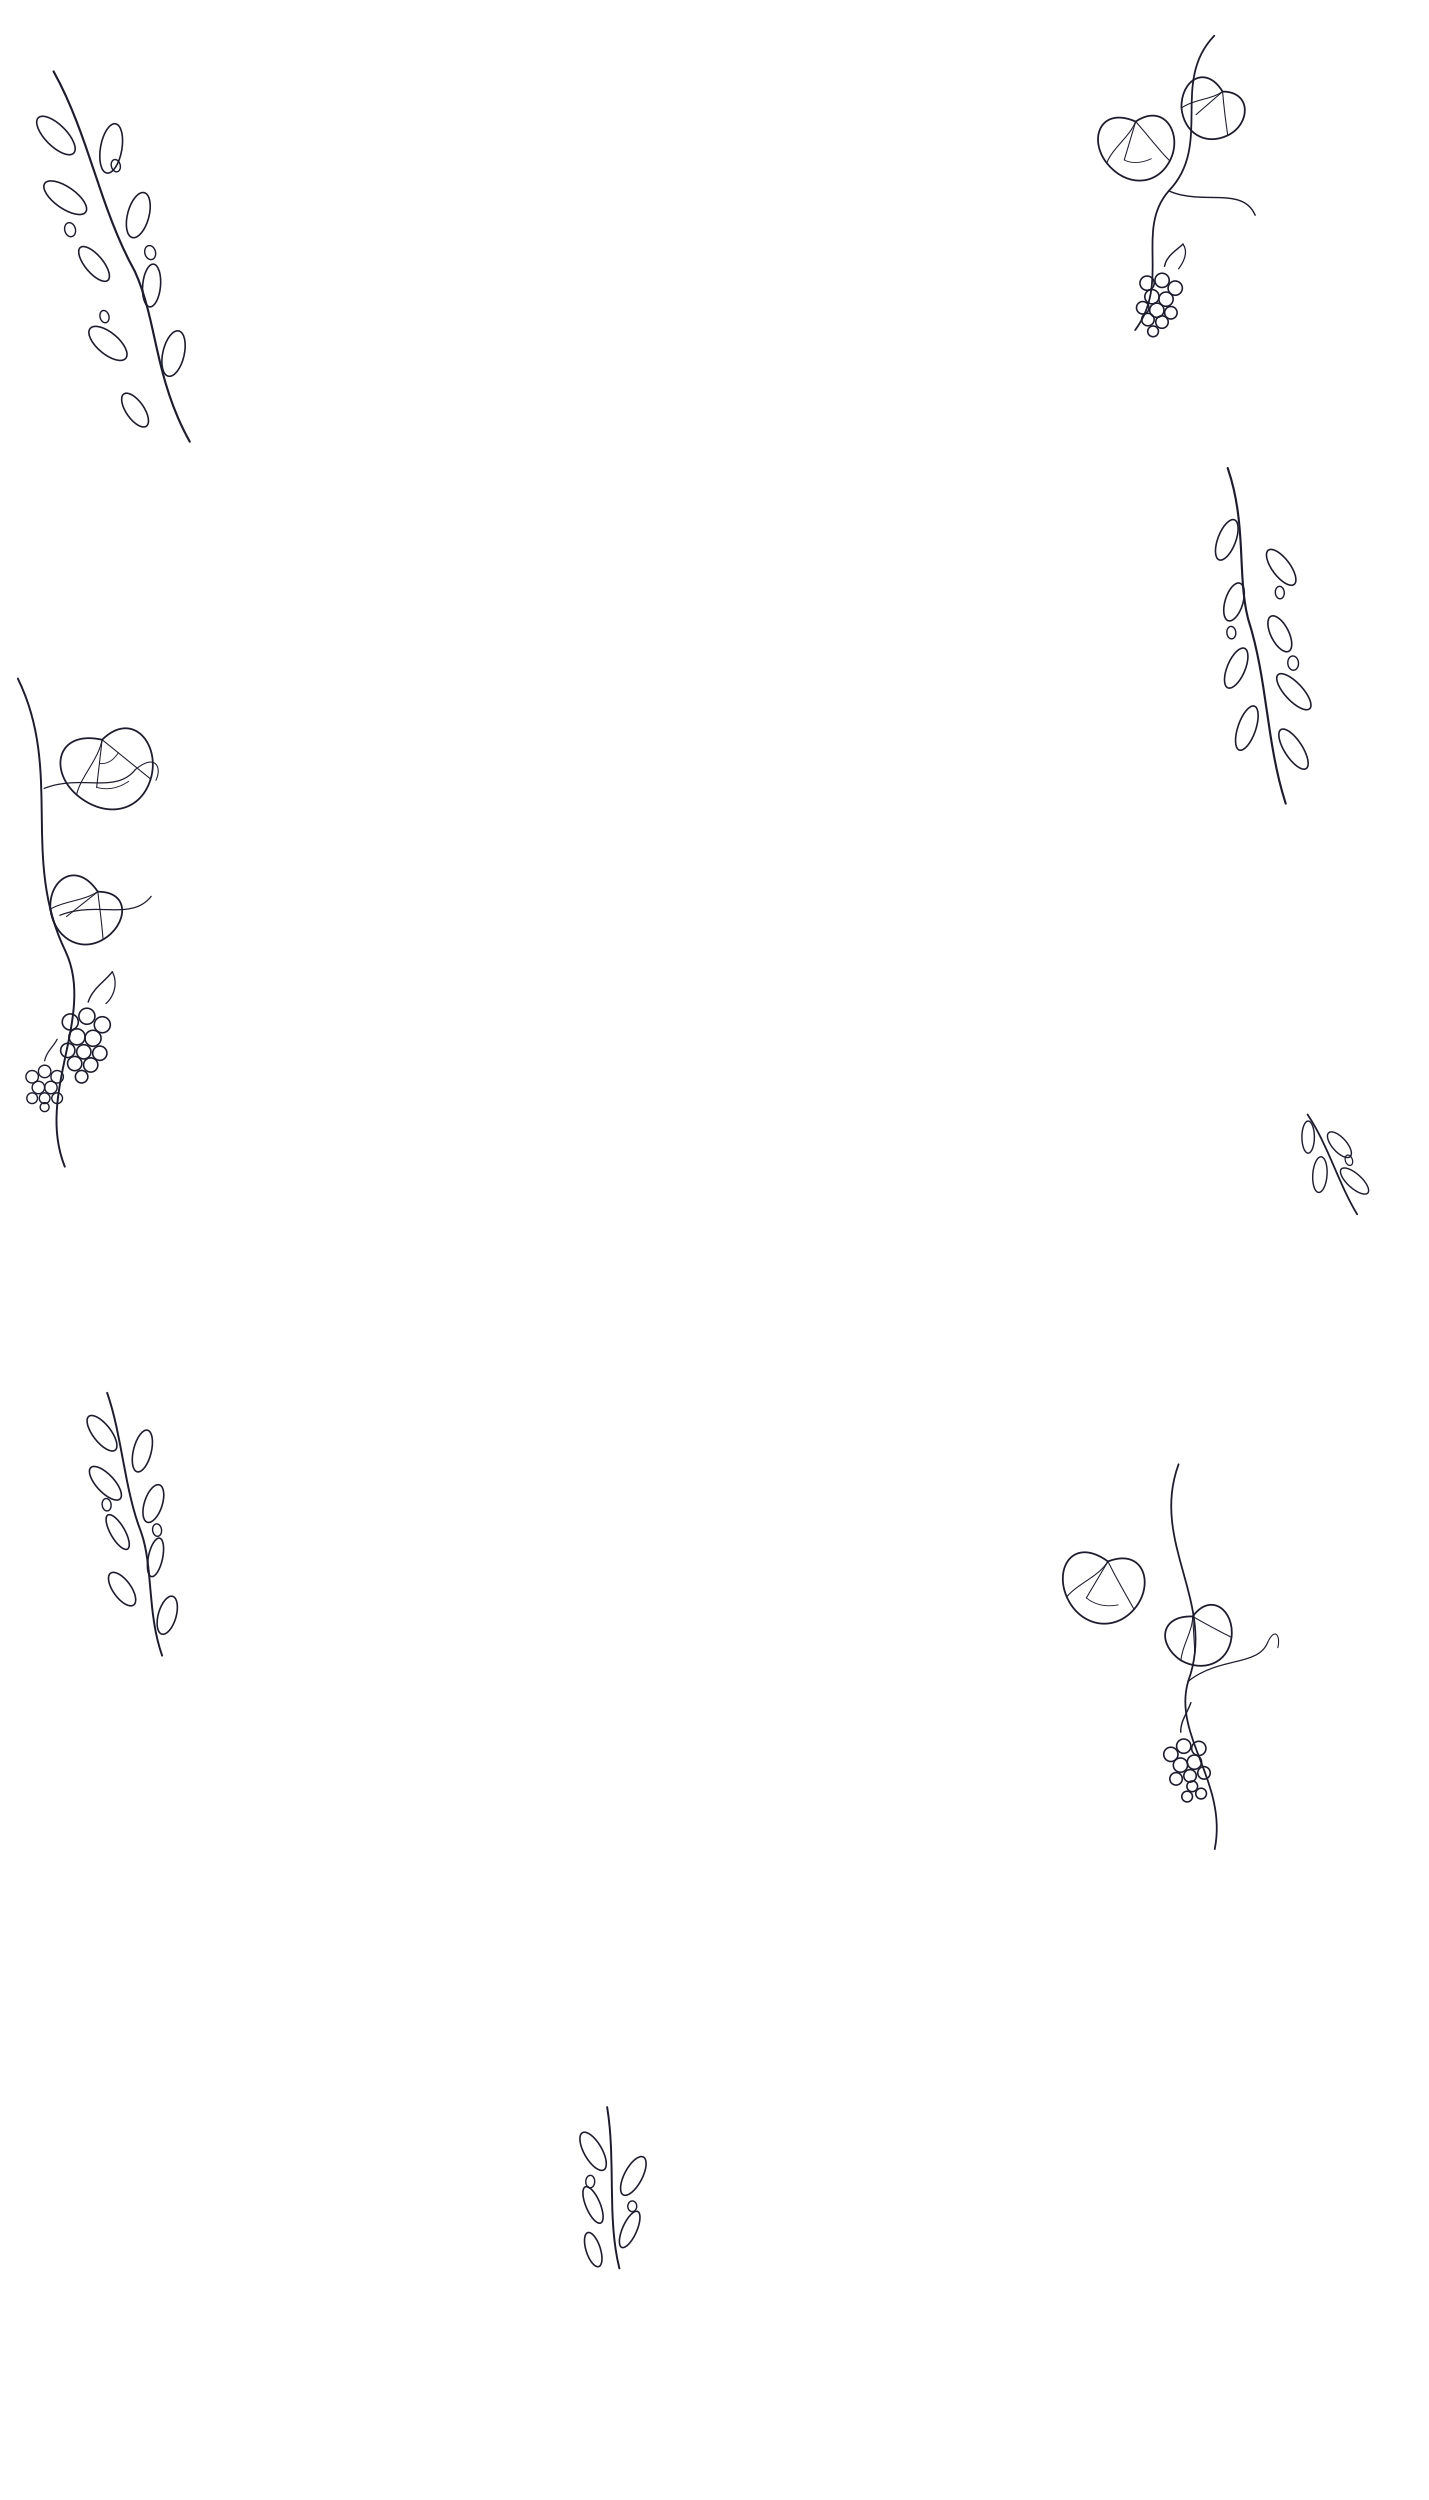
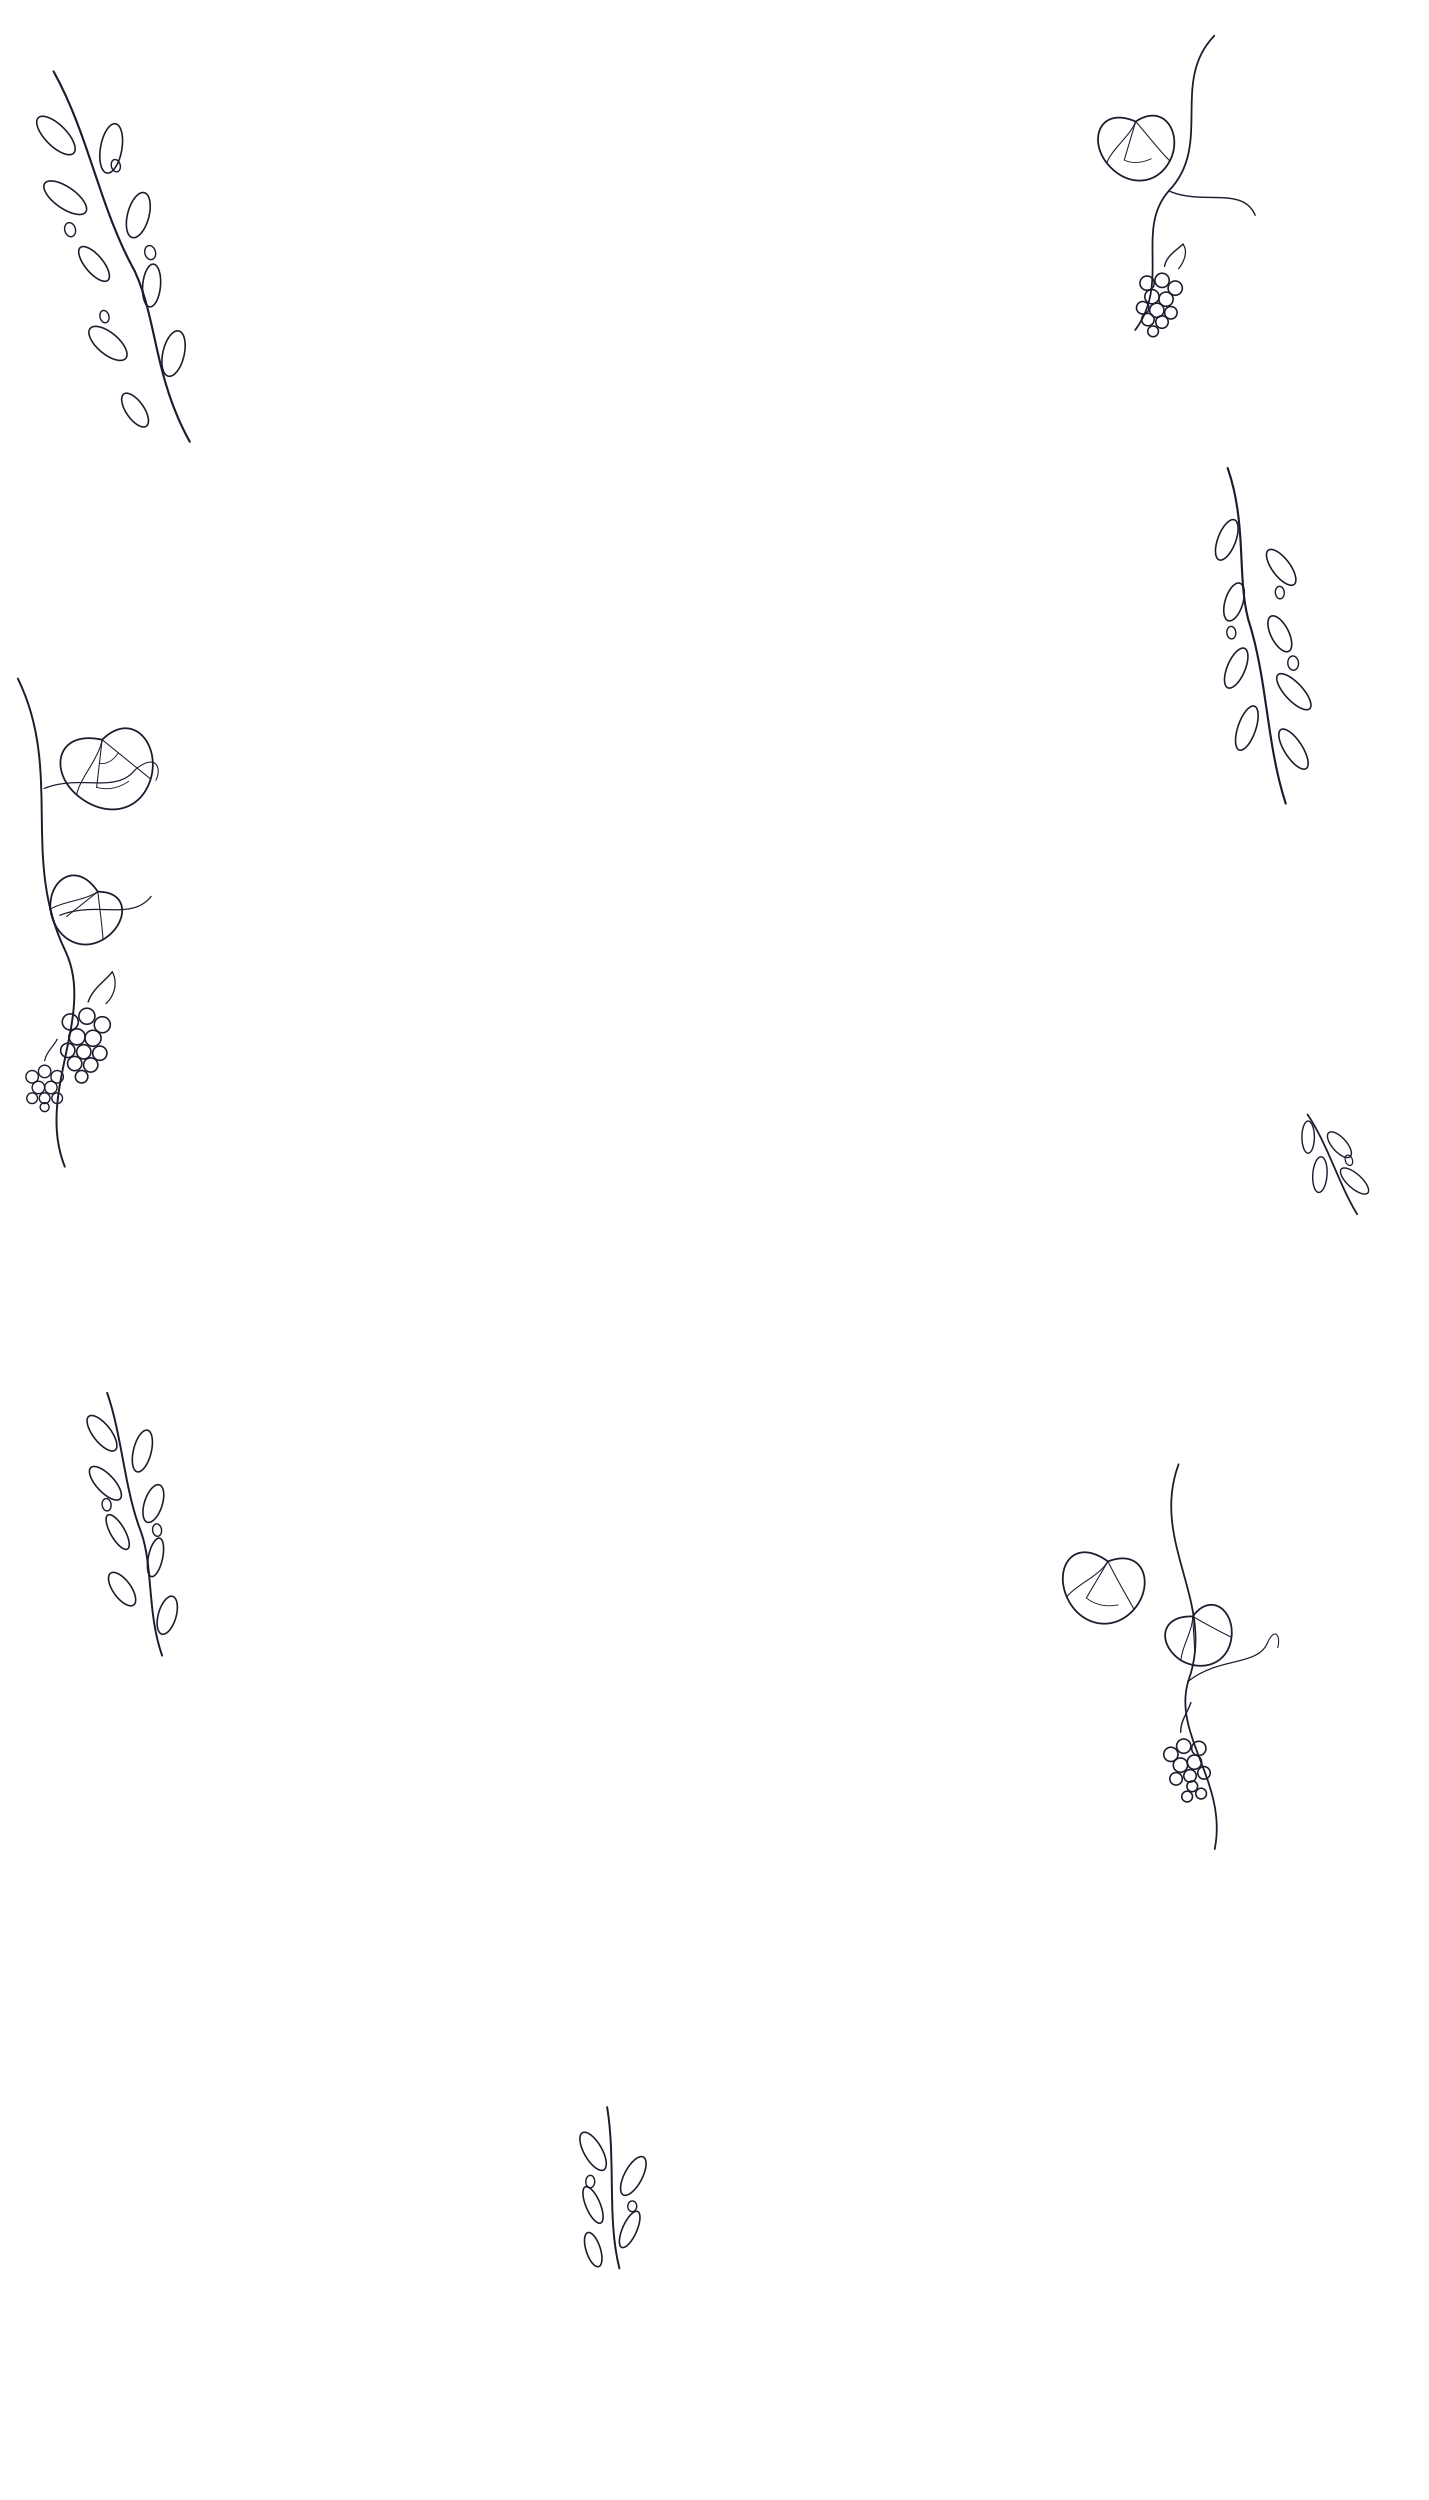
<svg xmlns="http://www.w3.org/2000/svg" viewBox="0 0 800 1400" fill="none" stroke="#1c1c2e" stroke-linecap="round" stroke-linejoin="round">
  <g transform="translate(30, 40) rotate(-15)">
    <path d="M0,0 C10,40 5,80 15,120 C20,150 10,180 20,220" stroke-width="1.2" />
    <ellipse cx="-8" cy="35" rx="6" ry="14" transform="rotate(-30 -8 35)" stroke-width="0.9" />
    <ellipse cx="-12" cy="70" rx="6" ry="14" transform="rotate(-40 -12 70)" stroke-width="0.9" />
    <ellipse cx="-6" cy="110" rx="5" ry="12" transform="rotate(-25 -6 110)" stroke-width="0.9" />
    <ellipse cx="-10" cy="155" rx="6" ry="13" transform="rotate(-35 -10 155)" stroke-width="0.9" />
    <ellipse cx="-5" cy="195" rx="5" ry="11" transform="rotate(-20 -5 195)" stroke-width="0.9" />
    <ellipse cx="20" cy="50" rx="6" ry="14" transform="rotate(25 20 50)" stroke-width="0.9" />
    <ellipse cx="25" cy="90" rx="6" ry="13" transform="rotate(30 25 90)" stroke-width="0.9" />
    <ellipse cx="22" cy="130" rx="5" ry="12" transform="rotate(20 22 130)" stroke-width="0.9" />
    <ellipse cx="24" cy="170" rx="6" ry="13" transform="rotate(28 24 170)" stroke-width="0.9" />
    <ellipse cx="-14" cy="88" rx="3" ry="4" stroke-width="0.8" />
    <ellipse cx="26" cy="112" rx="3" ry="4" stroke-width="0.8" />
    <ellipse cx="-8" cy="140" rx="2.5" ry="3.5" stroke-width="0.8" />
    <ellipse cx="20" cy="60" rx="2.5" ry="3.5" stroke-width="0.8" />
  </g>
  <g transform="translate(680, 20) rotate(10)">
    <path d="M0,0 C-20,30 10,60 -10,90 C-25,115 0,140 -15,170" stroke-width="1.0" />
    <path d="M-10,90 C10,95 30,80 40,95" stroke-width="0.8" />
    <g transform="translate(-35, 55) rotate(-20)">
      <path d="M0,0 C-18,-12 -28,5 -20,20 C-12,35 5,38 15,25 C25,12 18,-8 0,0Z" stroke-width="1.0" />
      <path d="M0,0 L-10,20" stroke-width="0.6" />
      <path d="M0,0 C-5,8 -15,12 -20,20" stroke-width="0.6" />
      <path d="M0,0 C5,8 10,18 15,25" stroke-width="0.6" />
      <path d="M-10,20 C-8,22 -2,24 5,22" stroke-width="0.5" />
-     </g>
-     <g transform="translate(10, 30) rotate(15)">
-       <path d="M0,0 C-15,-10 -24,4 -17,18 C-10,30 4,32 13,21 C22,10 15,-7 0,0Z" stroke-width="1.0" />
-       <path d="M0,0 L-8,18" stroke-width="0.6" />
-       <path d="M0,0 C-4,7 -12,10 -17,18" stroke-width="0.6" />
-       <path d="M0,0 C4,7 9,15 13,21" stroke-width="0.6" />
    </g>
    <g transform="translate(-5, 140)">
      <circle cx="0" cy="0" r="4" stroke-width="0.9" />
      <circle cx="8" cy="3" r="4" stroke-width="0.9" />
      <circle cx="-8" cy="3" r="4" stroke-width="0.9" />
      <circle cx="4" cy="10" r="4" stroke-width="0.9" />
      <circle cx="-4" cy="10" r="4" stroke-width="0.9" />
      <circle cx="0" cy="17" r="4" stroke-width="0.9" />
      <circle cx="8" cy="17" r="3.5" stroke-width="0.9" />
      <circle cx="-8" cy="17" r="3.5" stroke-width="0.9" />
      <circle cx="4" cy="23" r="3.5" stroke-width="0.9" />
      <circle cx="-4" cy="23" r="3.5" stroke-width="0.9" />
      <circle cx="0" cy="29" r="3" stroke-width="0.9" />
      <path d="M0,-8 C0,-14 5,-18 8,-22" stroke-width="0.8" />
      <path d="M8,-22 C12,-18 10,-12 8,-8" stroke-width="0.7" />
    </g>
  </g>
  <g transform="translate(10, 380) rotate(5)">
    <path d="M0,0 C30,50 10,100 40,150 C60,185 30,230 50,270" stroke-width="1.1" />
    <path d="M20,60 C40,50 60,60 70,45" stroke-width="0.7" />
    <path d="M70,45 C80,35 85,42 82,50" stroke-width="0.6" />
    <path d="M35,130 C55,120 75,130 85,115" stroke-width="0.7" />
    <g transform="translate(50, 30) rotate(-25)">
      <path d="M0,0 C-22,-14 -34,6 -24,24 C-14,42 6,46 18,30 C30,14 22,-10 0,0Z" stroke-width="1.0" />
      <path d="M0,0 L-12,24" stroke-width="0.6" />
      <path d="M0,0 C-6,10 -18,15 -24,24" stroke-width="0.6" />
      <path d="M0,0 C6,10 12,20 18,30" stroke-width="0.6" />
      <path d="M-12,24 C-8,27 -2,29 6,27" stroke-width="0.5" />
      <path d="M-6,12 C-2,14 2,13 6,10" stroke-width="0.5" />
    </g>
    <g transform="translate(55, 115) rotate(20)">
      <path d="M0,0 C-18,-11 -28,5 -20,20 C-12,33 5,36 14,23 C23,10 17,-8 0,0Z" stroke-width="1.0" />
      <path d="M0,0 L-10,20" stroke-width="0.6" />
      <path d="M0,0 C-5,8 -14,12 -20,20" stroke-width="0.6" />
      <path d="M0,0 C5,8 10,16 14,23" stroke-width="0.6" />
    </g>
    <g transform="translate(55, 185)">
      <circle cx="0" cy="0" r="4.5" stroke-width="0.9" />
      <circle cx="9" cy="4" r="4.5" stroke-width="0.9" />
      <circle cx="-9" cy="4" r="4.5" stroke-width="0.9" />
      <circle cx="4.5" cy="12" r="4.5" stroke-width="0.9" />
      <circle cx="-4.5" cy="12" r="4.5" stroke-width="0.9" />
      <circle cx="9" cy="20" r="4" stroke-width="0.9" />
      <circle cx="-9" cy="20" r="4" stroke-width="0.9" />
      <circle cx="0" cy="20" r="4" stroke-width="0.9" />
      <circle cx="4.5" cy="27" r="4" stroke-width="0.9" />
      <circle cx="-4.5" cy="27" r="4" stroke-width="0.9" />
      <circle cx="0" cy="34" r="3.5" stroke-width="0.9" />
      <path d="M0,-8 C2,-16 8,-20 12,-26" stroke-width="0.8" />
      <path d="M12,-26 C16,-20 14,-12 10,-8" stroke-width="0.7" />
    </g>
  </g>
  <g transform="translate(720, 450) rotate(175)">
    <path d="M0,0 C8,35 4,70 12,105 C16,130 8,158 16,190" stroke-width="1.2" />
    <ellipse cx="-7" cy="30" rx="5" ry="13" transform="rotate(-28 -7 30)" stroke-width="0.9" />
    <ellipse cx="-10" cy="62" rx="5" ry="13" transform="rotate(-38 -10 62)" stroke-width="0.9" />
    <ellipse cx="-5" cy="95" rx="5" ry="11" transform="rotate(-22 -5 95)" stroke-width="0.9" />
    <ellipse cx="-9" cy="132" rx="5" ry="12" transform="rotate(-32 -9 132)" stroke-width="0.9" />
    <ellipse cx="18" cy="44" rx="5" ry="13" transform="rotate(24 18 44)" stroke-width="0.9" />
    <ellipse cx="21" cy="78" rx="5" ry="12" transform="rotate(28 21 78)" stroke-width="0.9" />
    <ellipse cx="19" cy="115" rx="5" ry="11" transform="rotate(22 19 115)" stroke-width="0.9" />
    <ellipse cx="20" cy="150" rx="5" ry="12" transform="rotate(26 20 150)" stroke-width="0.9" />
    <ellipse cx="-11" cy="78" rx="3" ry="4" stroke-width="0.8" />
    <ellipse cx="22" cy="98" rx="2.5" ry="3.5" stroke-width="0.8" />
    <ellipse cx="-7" cy="118" rx="2.5" ry="3.5" stroke-width="0.8" />
  </g>
  <g transform="translate(60, 780) rotate(-8)">
    <path d="M0,0 C5,25 2,55 8,80 C12,100 5,125 10,150" stroke-width="1.1" />
    <ellipse cx="-6" cy="22" rx="5" ry="12" transform="rotate(-30 -6 22)" stroke-width="0.9" />
    <ellipse cx="-8" cy="50" rx="5" ry="12" transform="rotate(-35 -8 50)" stroke-width="0.9" />
    <ellipse cx="-5" cy="78" rx="4" ry="11" transform="rotate(-22 -5 78)" stroke-width="0.9" />
    <ellipse cx="-7" cy="110" rx="5" ry="11" transform="rotate(-28 -7 110)" stroke-width="0.9" />
    <ellipse cx="15" cy="35" rx="5" ry="12" transform="rotate(22 15 35)" stroke-width="0.9" />
    <ellipse cx="17" cy="65" rx="5" ry="11" transform="rotate(26 17 65)" stroke-width="0.9" />
    <ellipse cx="14" cy="95" rx="4" ry="11" transform="rotate(20 14 95)" stroke-width="0.9" />
    <ellipse cx="16" cy="128" rx="5" ry="11" transform="rotate(24 16 128)" stroke-width="0.9" />
    <ellipse cx="-9" cy="62" rx="2.5" ry="3.5" stroke-width="0.8" />
    <ellipse cx="17" cy="80" rx="2.5" ry="3.5" stroke-width="0.8" />
  </g>
  <g transform="translate(660, 820) rotate(-12)">
    <path d="M0,0 C-25,40 5,80 -20,120 C-35,148 -10,180 -25,215" stroke-width="1.0" />
    <g transform="translate(-50, 45) rotate(15)">
      <path d="M0,0 C-20,-13 -30,5 -22,21 C-14,37 5,40 16,26 C27,12 20,-9 0,0Z" stroke-width="1.0" />
      <path d="M0,0 L-11,21" stroke-width="0.6" />
      <path d="M0,0 C-5,9 -16,13 -22,21" stroke-width="0.6" />
      <path d="M0,0 C5,9 11,18 16,26" stroke-width="0.6" />
      <path d="M-11,21 C-7,24 -1,26 7,24" stroke-width="0.5" />
    </g>
    <g transform="translate(-10, 85) rotate(-18)">
      <path d="M0,0 C-16,-10 -25,4 -18,18 C-11,30 4,33 13,21 C22,9 16,-7 0,0Z" stroke-width="1.0" />
      <path d="M0,0 L-9,18" stroke-width="0.6" />
      <path d="M0,0 C-4,7 -13,11 -18,18" stroke-width="0.6" />
      <path d="M0,0 C4,7 9,15 13,21" stroke-width="0.6" />
    </g>
    <path d="M-20,120 C0,110 20,120 28,108" stroke-width="0.7" />
    <path d="M28,108 C34,100 36,106 33,112" stroke-width="0.6" />
    <g transform="translate(-30, 155)">
      <circle cx="0" cy="0" r="4" stroke-width="0.9" />
      <circle cx="8" cy="3" r="4" stroke-width="0.9" />
      <circle cx="-8" cy="3" r="4" stroke-width="0.9" />
      <circle cx="4" cy="10" r="4" stroke-width="0.9" />
      <circle cx="-4" cy="10" r="4" stroke-width="0.9" />
      <circle cx="0" cy="17" r="3.5" stroke-width="0.9" />
      <circle cx="8" cy="17" r="3.5" stroke-width="0.9" />
      <circle cx="-8" cy="17" r="3.5" stroke-width="0.9" />
      <circle cx="0" cy="23" r="3" stroke-width="0.9" />
      <circle cx="4" cy="28" r="3" stroke-width="0.9" />
      <circle cx="-4" cy="28" r="3" stroke-width="0.9" />
      <path d="M0,-8 C1,-14 6,-18 9,-23" stroke-width="0.8" />
    </g>
  </g>
  <g transform="translate(340, 1180) rotate(2)">
    <path d="M0,0 C6,30 2,62 10,90" stroke-width="1.1" />
    <ellipse cx="-7" cy="25" rx="5" ry="12" transform="rotate(-32 -7 25)" stroke-width="0.9" />
    <ellipse cx="-6" cy="55" rx="4" ry="11" transform="rotate(-25 -6 55)" stroke-width="0.9" />
    <ellipse cx="-5" cy="80" rx="4" ry="10" transform="rotate(-20 -5 80)" stroke-width="0.9" />
    <ellipse cx="16" cy="38" rx="5" ry="12" transform="rotate(26 16 38)" stroke-width="0.9" />
    <ellipse cx="15" cy="68" rx="4" ry="11" transform="rotate(22 15 68)" stroke-width="0.9" />
    <ellipse cx="-8" cy="42" rx="2.5" ry="3.5" stroke-width="0.8" />
    <ellipse cx="16" cy="55" rx="2.5" ry="3" stroke-width="0.8" />
  </g>
  <g transform="translate(760, 680) rotate(160)">
    <path d="M0,0 C4,20 2,42 7,62" stroke-width="1.0" />
    <ellipse cx="-5" cy="18" rx="4" ry="10" transform="rotate(-28 -5 18)" stroke-width="0.8" />
    <ellipse cx="-4" cy="40" rx="4" ry="9" transform="rotate(-22 -4 40)" stroke-width="0.8" />
    <ellipse cx="12" cy="28" rx="4" ry="10" transform="rotate(24 12 28)" stroke-width="0.8" />
    <ellipse cx="11" cy="50" rx="3.5" ry="9" transform="rotate(20 11 50)" stroke-width="0.8" />
    <ellipse cx="-6" cy="30" rx="2" ry="3" stroke-width="0.7" />
  </g>
  <g transform="translate(25, 600)">
    <circle cx="0" cy="0" r="3.5" stroke-width="0.8" />
    <circle cx="7" cy="3" r="3.5" stroke-width="0.8" />
    <circle cx="-7" cy="3" r="3.5" stroke-width="0.8" />
    <circle cx="3.5" cy="9" r="3.5" stroke-width="0.8" />
    <circle cx="-3.5" cy="9" r="3.5" stroke-width="0.8" />
    <circle cx="0" cy="15" r="3" stroke-width="0.8" />
    <circle cx="7" cy="15" r="3" stroke-width="0.8" />
    <circle cx="-7" cy="15" r="3" stroke-width="0.8" />
    <circle cx="0" cy="20" r="2.5" stroke-width="0.8" />
    <path d="M0,-6 C1,-11 5,-14 7,-18" stroke-width="0.7" />
  </g>
</svg>
